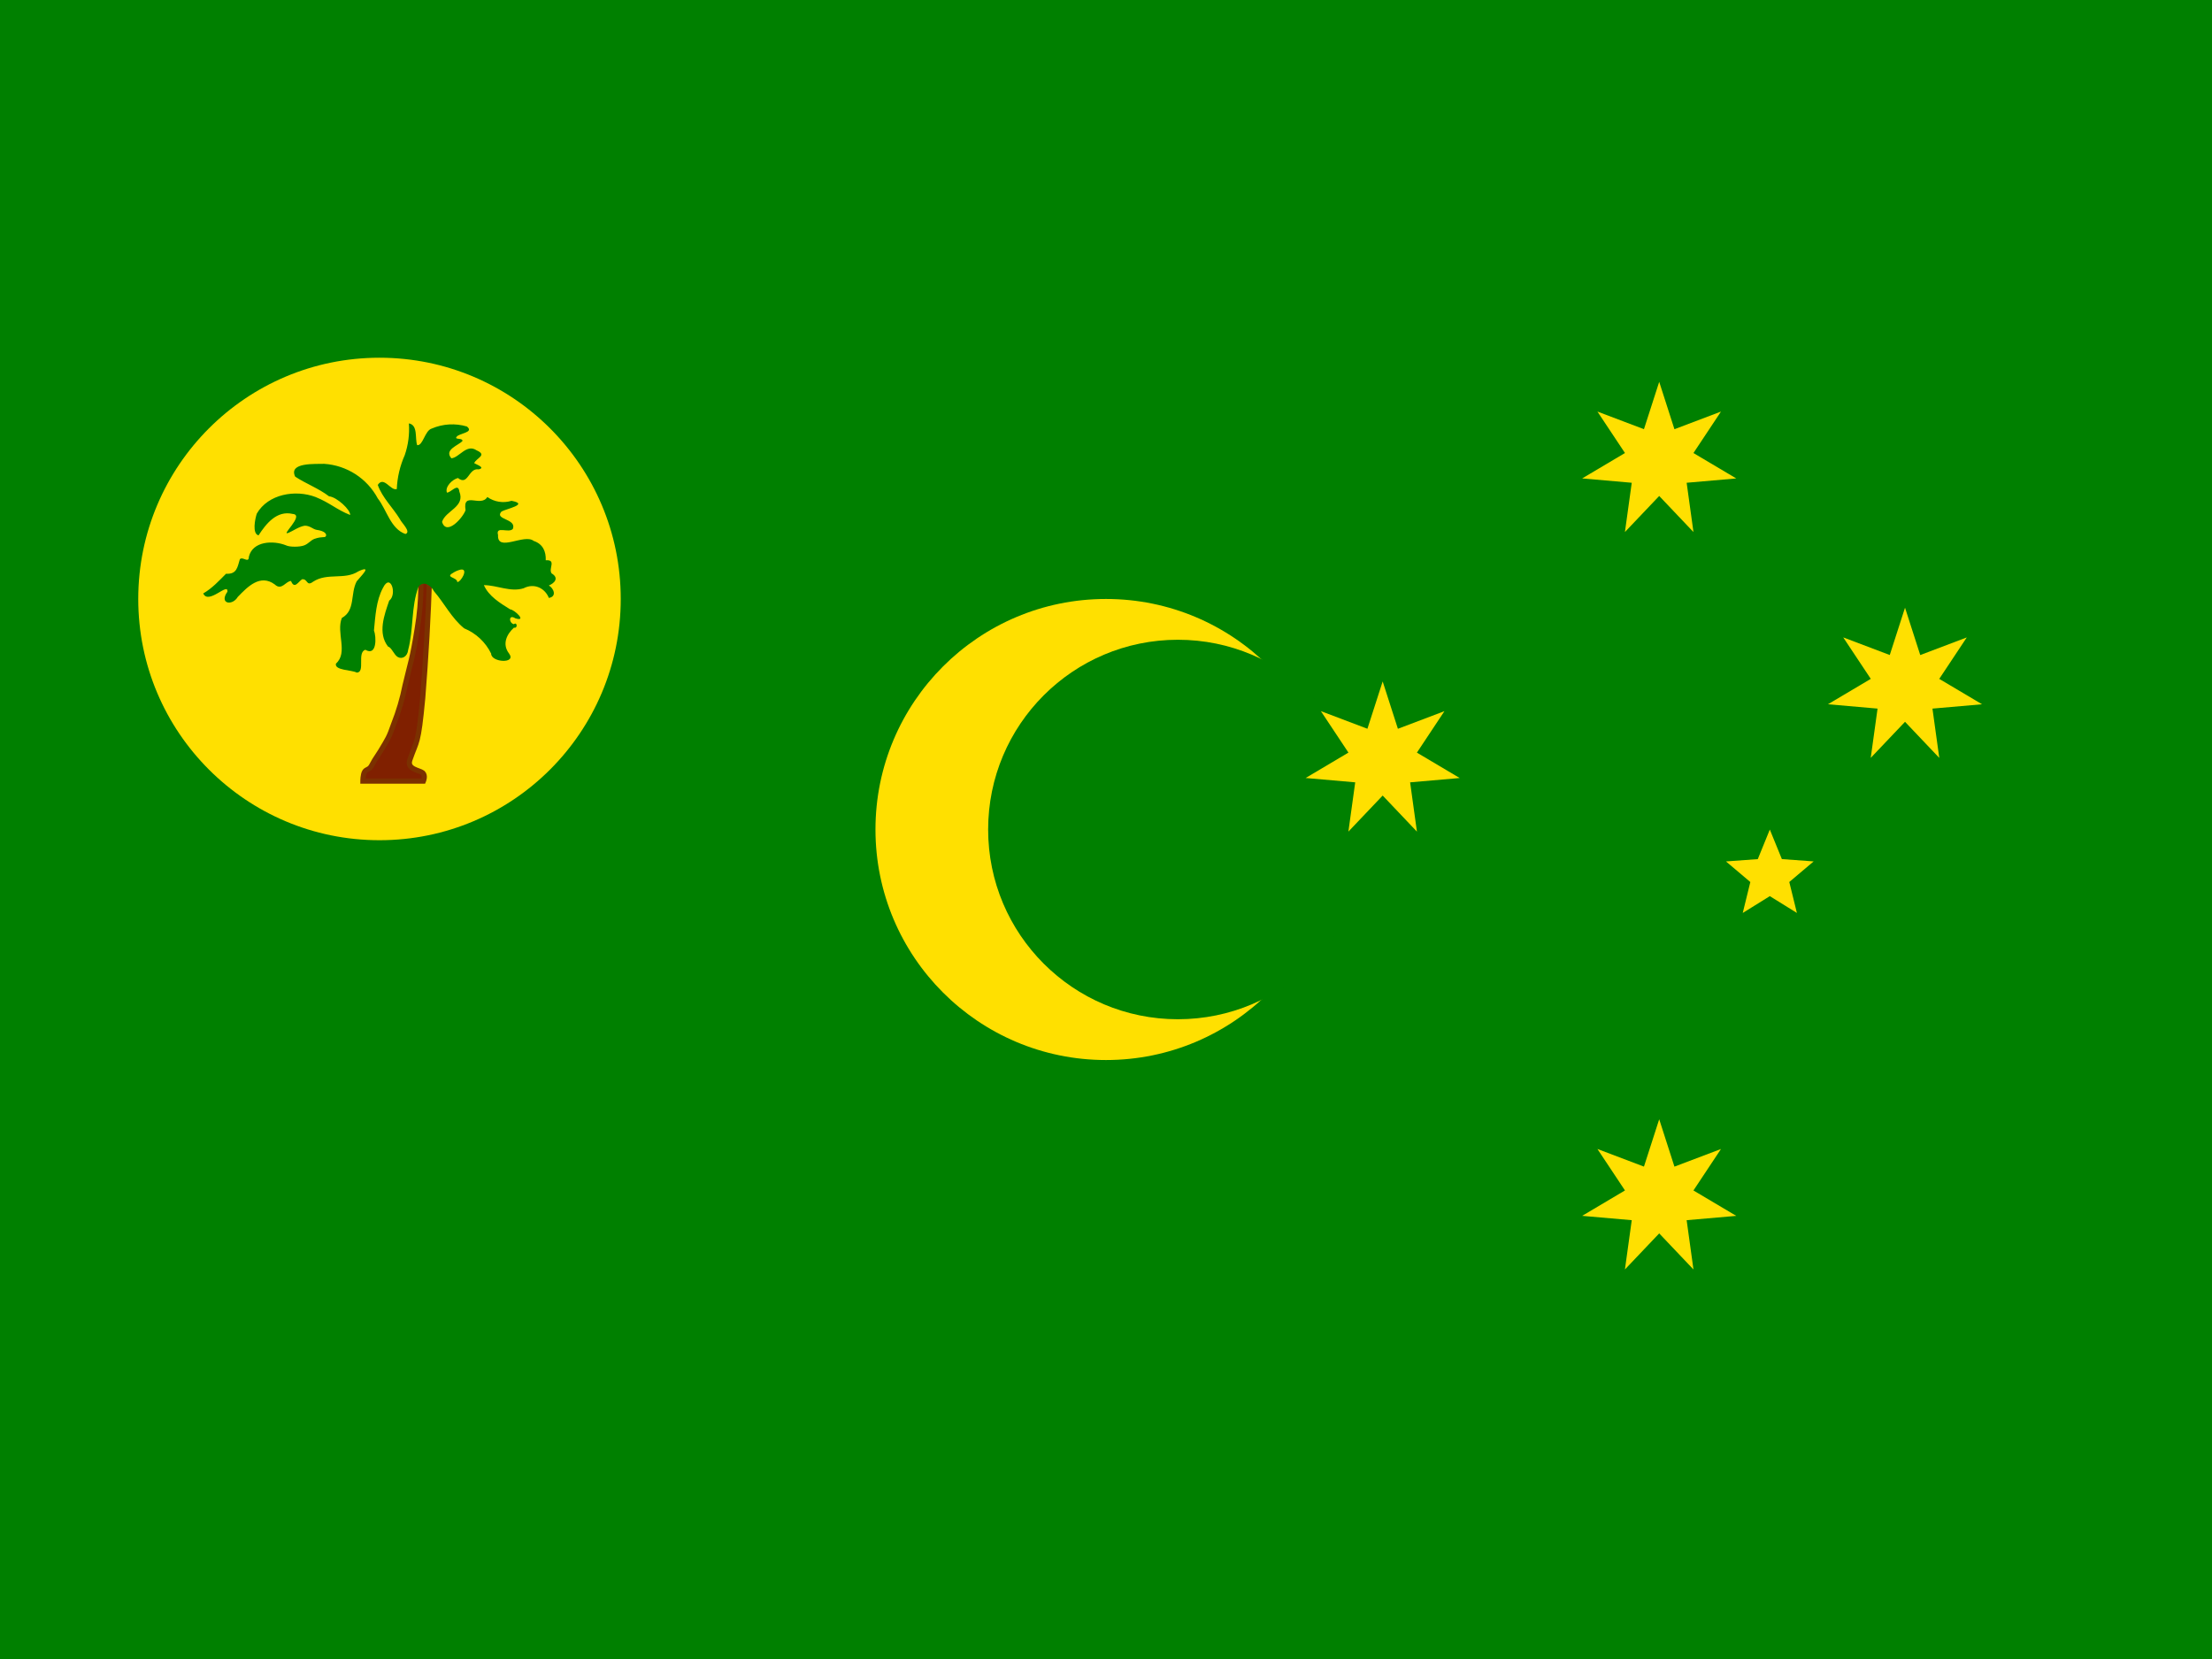
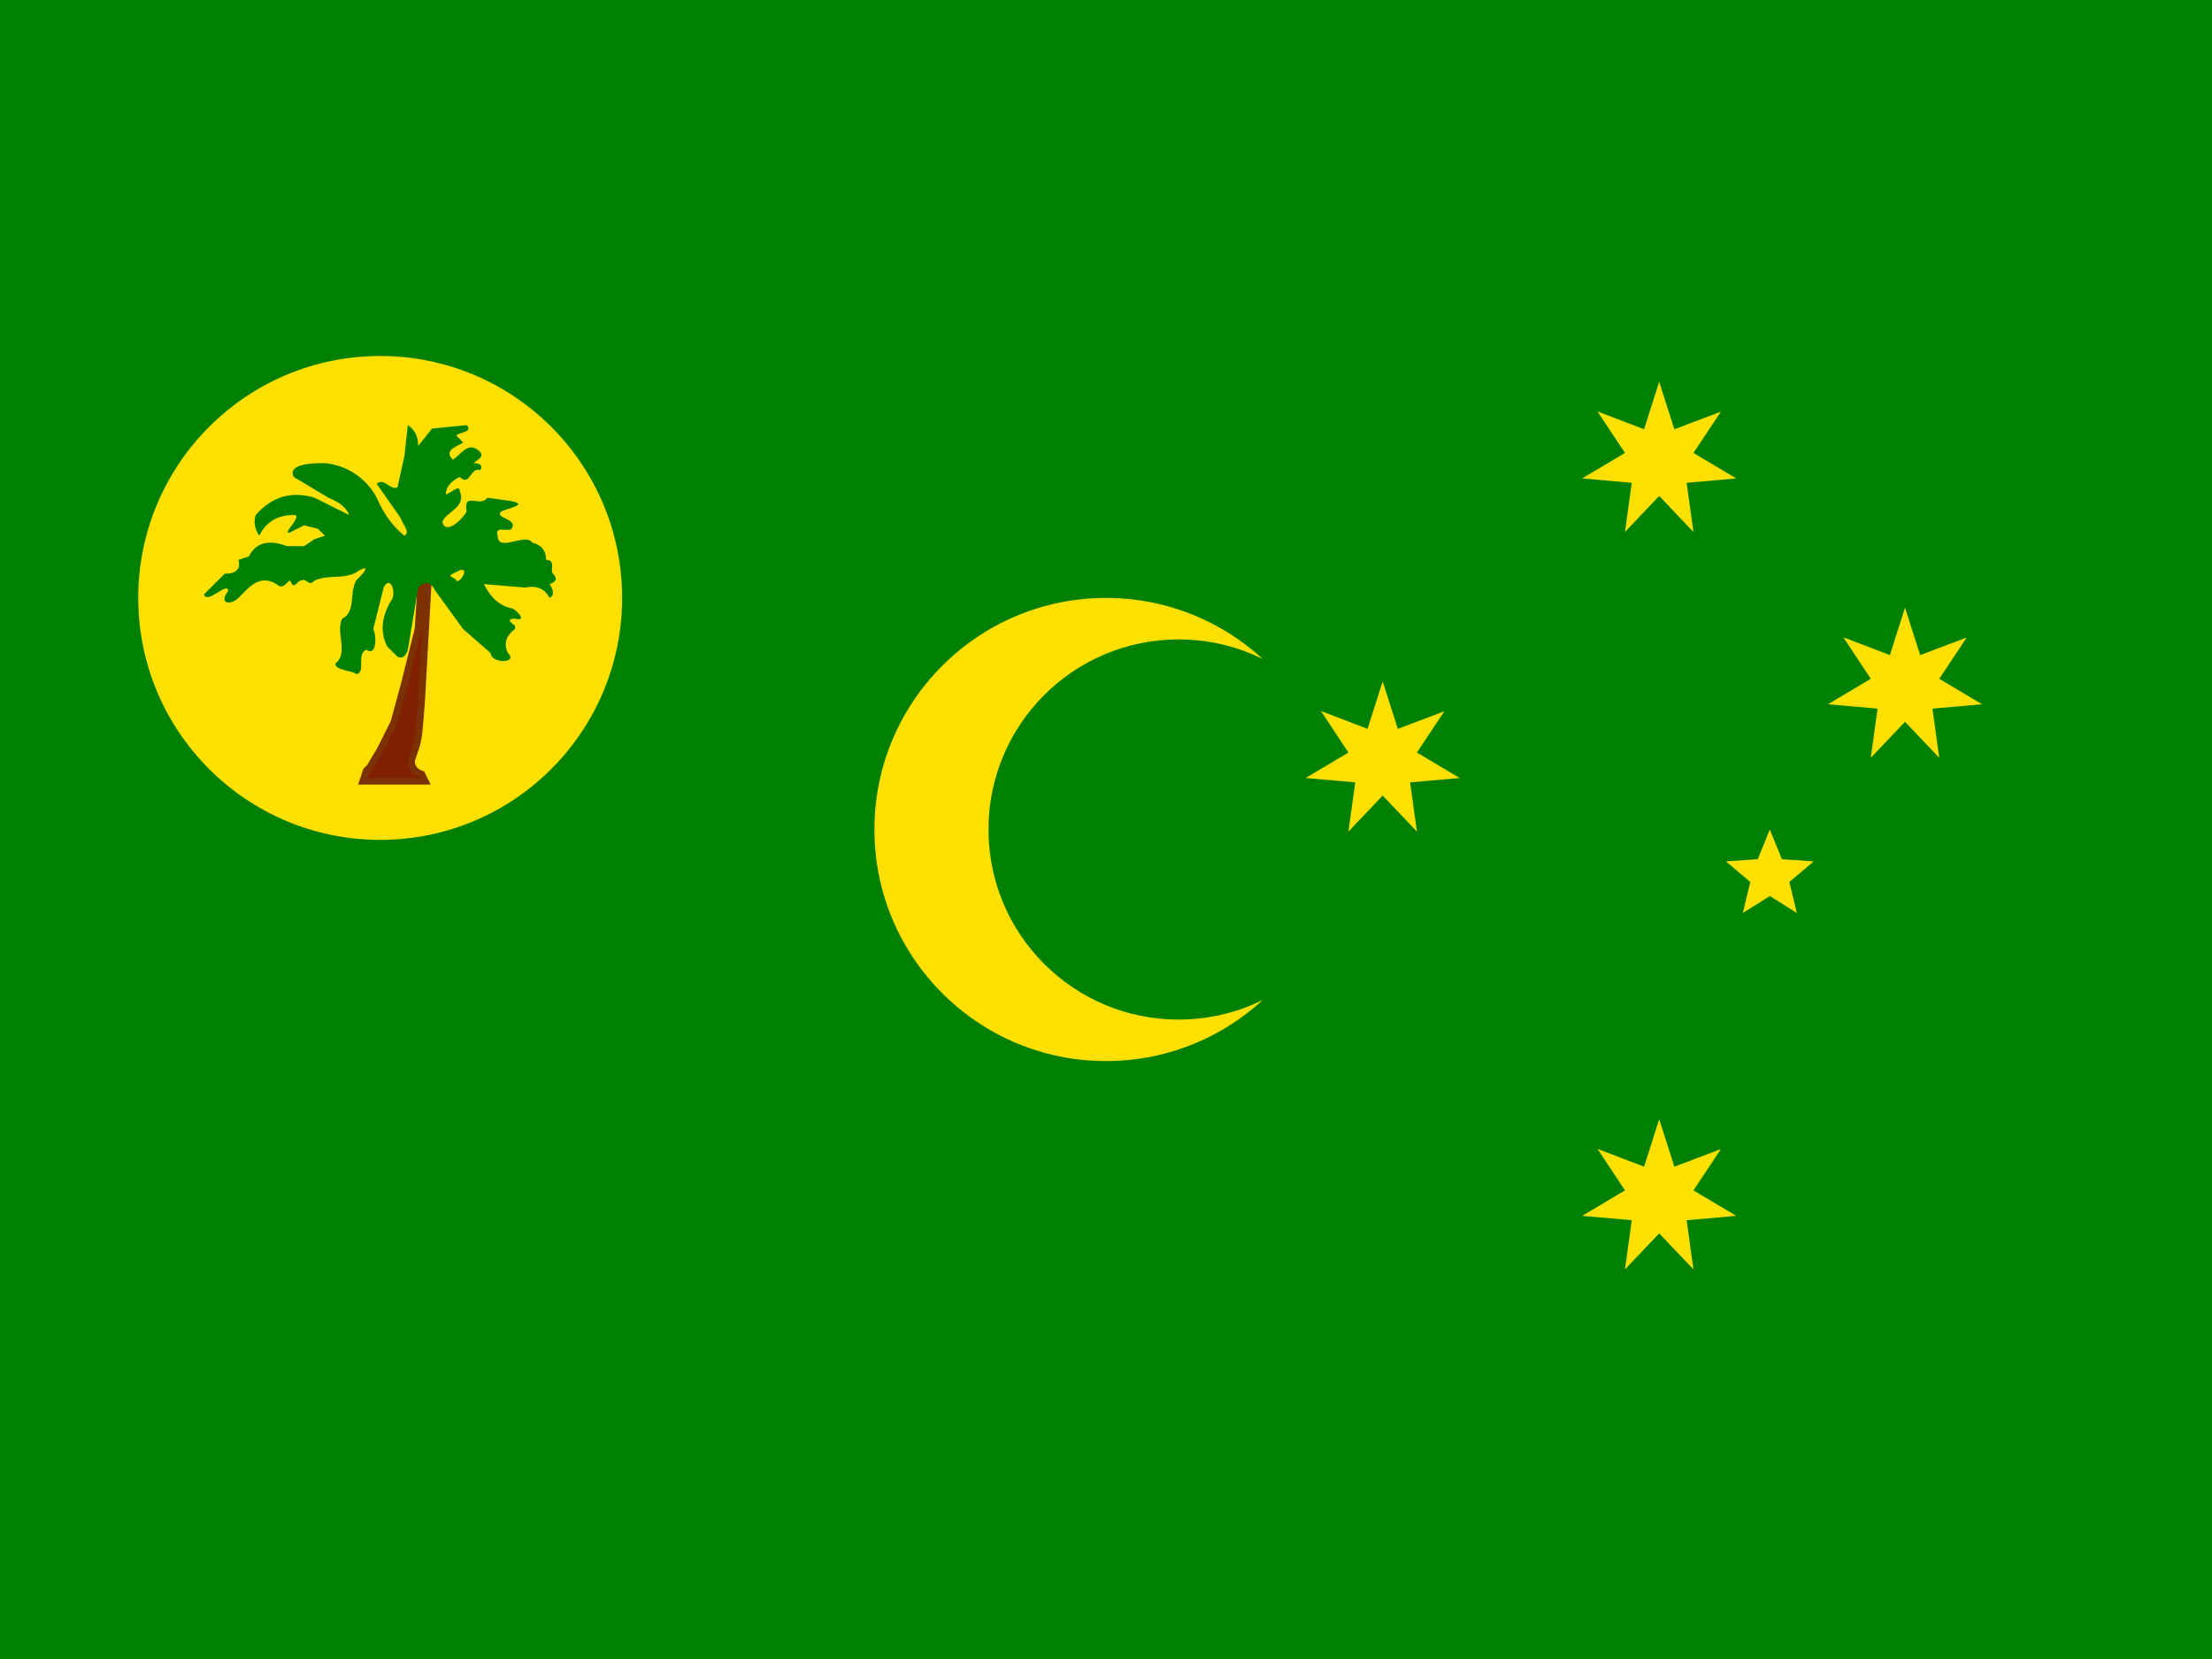
- <svg xmlns="http://www.w3.org/2000/svg" xmlns:xlink="http://www.w3.org/1999/xlink" id="flag-icons-cc" viewBox="0 0 640 480">
+ <svg xmlns="http://www.w3.org/2000/svg" xmlns:xlink="http://www.w3.org/1999/xlink" viewBox="0 0 640 480">
  <defs>
-     <path id="cc-a" d="m0-360 69.4 215.8 212-80.3L156-35.6 351 80.1 125 99.8l31.1 224.6L0 160l-156.2 164.3 31.1-224.5L-351 80l195-115.7-125.5-188.9 212 80.3z" />
-     <path id="cc-b" d="M0-210 54.9-75.5l144.8 10.6-111 93.8 34.7 141L0 93.3-123.4 170l34.6-141-111-93.8 145-10.6z" />
+     <path id="a" d="m0-360 69 216 212-80L156-36 351 80l-226 20 31 224L0 160l-156 164 31-224-226-20 195-116-125-189 212 81z" />
+     <path id="b" d="M0-210 55-75l145 10L89 29l34 141L0 93l-123 77 34-141-111-94 145-10z" />
  </defs>
  <path fill="green" d="M0 0h640v480H0z" />
-   <circle cx="320" cy="240" r="66.7" fill="#ffe000" />
-   <circle cx="340.8" cy="240" r="54.9" fill="green" />
-   <circle cx="109.8" cy="173.3" r="69.8" fill="#ffe000" />
-   <path fill="#802000" stroke="#7b3100" stroke-width="1.5" d="M105 226h17.5s.7-1.6-.2-2.4c-1-.8-4.7-1-3.7-3.8 2-5.8 2.4-4 3.7-17.8a739 739 0 0 0 2-35.5h-2.6s.5 6.7-1 15.5c-1.4 8.8-1.9 9.5-3.5 16.3a64 64 0 0 1-3.3 11.2c-1.4 4-1.6 4.1-3.8 7.8-2.3 3.6-1.5 2.2-2.7 4.4-.7 1.1-1.4.8-1.9 1.6s-.5 2.7-.5 2.7z" />
-   <path fill="green" d="M118.3 122.5a23 23 0 0 1-1.2 9.2 27 27 0 0 0-2.3 9.8c-1.8.6-3.7-3.9-5.5-1.2 1.3 3.7 4.4 6.6 6.4 9.9.4 1 3.4 3.7 1.6 4.3-4.3-1.5-5.4-7-8-10.3a19 19 0 0 0-15.5-10c-2.5.1-10.4-.5-8.4 3.7 3 2 6.8 3.4 9.8 5.7 2.3.2 6.3 4 6.1 5.4-4-1.6-5.8-3.5-10-5.2-5.8-2.2-13.7-.9-17 4.8-.5 1.5-1.4 5.8.5 6.3 2.2-3.4 5.3-7.3 9.9-6.2 3.6.3-4 6.7-1.1 5.4 1-.4 3-1.8 4.6-2 1.5 0 2.3 1 3.4 1.2 2.3.3 3 1.2 2.7 1.8s-1 0-3.3.8c-1.1.4-1.7 1.4-3 1.9s-4.2.5-5.2 0c-3.7-1.5-9.7-1.3-10.8 3.3 0 2-1.8-.2-2.6.7-.7 2.2-.8 4.4-4 4.2-2 2-4 4.2-6.6 5.7 1.5 3.4 7.3-3.4 7-.5-2.5 3.5 1.4 4.2 3 1.5 2.9-3 6.5-6.7 10.7-3.6 2 1.9 3.2-1 4.7-1 1 2.5 2.1.2 3.2-.5 1.7-.2 1.2 2.2 3.2.7 4.1-2.7 9.1-.4 13.1-3 4.3-2 .6 1.5-.5 2.9-1.9 3.6-.3 8.4-4.3 10.6-1.7 4.3 1.9 10-1.7 13.2-.5 2 4.6 1.8 6 2.6 2.6 0 0-5.8 2.5-6.6 3.4 2 3.2-3.8 2.5-5.6.4-4 .6-8.6 2.6-12.3 2.2-4.5 4.2 1.9 1.8 3.7-1.4 4.1-3.4 9.4-.3 13.3 1 .2 1.7 2.4 2.8 3 1.2.7 2.8-.1 3-2.1 1.6-6 .8-12.4 3-18.3 1.5-1.8 3.6-.3 4.5 1.4 3 3.5 5.1 7.8 8.7 10.7a15 15 0 0 1 7.8 7.3c0 2.6 7.4 3 5.2 0-2.1-2.7-.7-5.6 1.4-7.5 1.2.3.9-1.8 0-1-1.5-.3-1.6-3 .4-1.7 3.5 1.1-.2-2.5-1.5-2.6-2.9-1.8-6.2-3.8-7.6-7 3.8 0 7.7 2.1 11.5.9 3.1-1.6 6.2 0 7.3 2.8 2.4-.4 1.4-2.8 0-3.6 1.7-.7 3-2.2.8-3.5-1-1.4 1.5-4-1.7-3.8.1-2.5-.8-4.7-3.5-5.6-2.7-2.2-10.6 3.4-10.3-1.7-.8-2.8 3.2-.4 4.3-1.8 1.1-3-5.5-2.6-3.3-5 1.4-.8 8.1-2.1 2.9-3.1a8 8 0 0 1-7-1.1c-1.9 3.1-7.2-1.8-6.3 3.8-.7 2.1-5.5 7.6-6.8 3.4 1-3.3 6.8-4.3 5-8.8-.3-2.7-2.6.5-3.6.3-.6-1.7 1.6-3.8 3.2-4.2 3 2.4 3-3 6-2.5 2.1-.5-.7-1.4-1.3-1.8.6-1.5 3.9-2.3.7-3.7-2.9-2-5 2.1-7.3 2.3-2.2-2.5 2-3.7 3.2-5 .1-1-2.4-.3-1.7-1.2.7-1.1 5.2-1.2 3-3a15 15 0 0 0-10.2.6c-2 .6-2.5 5-4.2 4.8-.7-2 .3-5.8-2.4-6.3m15 42.3c2.4-.4 0 3.7-1 3.6 0-1.4-3.6-1.3-1.3-2.6a7 7 0 0 1 2.3-1" />
+   <circle cx="320" cy="240" r="67" fill="#ffe000" />
+   <circle cx="341" cy="240" r="55" fill="green" />
+   <circle cx="110" cy="173" r="70" fill="#ffe000" />
+   <path fill="#802000" stroke="#7b3100" stroke-width="2" d="M105 226h18l-1-2q-3-1-3-4c2-6 2-4 3-18l2-36h-2l-1 16-4 16-3 11-4 8-3 5-1 1z" />
+   <path fill="green" d="m118 123-1 9-2 9c-2 1-4-3-6-1l7 10c0 1 3 4 1 5q-5-4-8-11a19 19 0 0 0-15-10c-3 0-11 0-9 4l10 6q5 2 6 5l-10-5q-10-3-17 5-1 3 1 6 3-6 10-6c3 0-4 6-1 5l4-2 4 1 2 2-3 1-3 2h-5q-8-3-11 3l-3 1q1 4-4 4l-6 6c1 3 7-4 7-1-3 4 1 4 3 2 3-3 6-7 11-4 2 2 3-1 4-1 1 3 2 0 3 0 2-1 2 2 4 0 4-2 9 0 13-3 4-2 0 2-1 3-2 4 0 9-4 11-2 4 2 10-2 13 0 2 5 2 6 3 3 0 0-6 3-7 3 2 3-4 2-6l3-12c2-4 4 2 2 4q-4 7-1 13l3 3q2 1 3-2l3-18q3-3 5 1l8 11 8 7c0 3 8 3 5 0q-2-4 2-7v-1q-3-2 0-2c4 1 0-3-1-3q-5-1-8-7l12 1q5-1 7 3 2-1 0-4 3-1 1-3c-1-1 1-4-2-4q0-4-4-5c-2-3-10 3-10-2-1-3 3-1 4-2 2-3-5-3-3-5 2-1 8-2 3-3l-7-1c-2 3-7-2-6 4-1 2-6 7-7 3 1-3 7-4 5-9 0-2-3 1-4 1q0-3 4-5c3 3 3-3 6-2q1-2-2-2c1-1 4-2 1-4s-5 2-7 3c-3-3 2-4 3-5l-2-2c1-1 5-1 3-3l-10 1-4 5q0-4-3-6m15 42c3-1 0 4-1 3 0-1-3-1-1-2z" />
  <g fill="#ffe000" transform="translate(0 80)scale(.0635)">
-     <use xlink:href="#cc-a" width="100%" height="100%" x="7560" y="4200" />
-     <use xlink:href="#cc-a" width="100%" height="100%" x="6300" y="2205" />
-     <use xlink:href="#cc-a" width="100%" height="100%" x="7560" y="840" />
-     <use xlink:href="#cc-a" width="100%" height="100%" x="8680" y="1869" />
-     <use xlink:href="#cc-b" width="100%" height="100%" x="8064" y="2730" />
+     <use xlink:href="#a" width="100%" height="100%" x="7560" y="4200" />
+     <use xlink:href="#a" width="100%" height="100%" x="6300" y="2205" />
+     <use xlink:href="#a" width="100%" height="100%" x="7560" y="840" />
+     <use xlink:href="#a" width="100%" height="100%" x="8680" y="1869" />
+     <use xlink:href="#b" width="100%" height="100%" x="8064" y="2730" />
  </g>
</svg>
